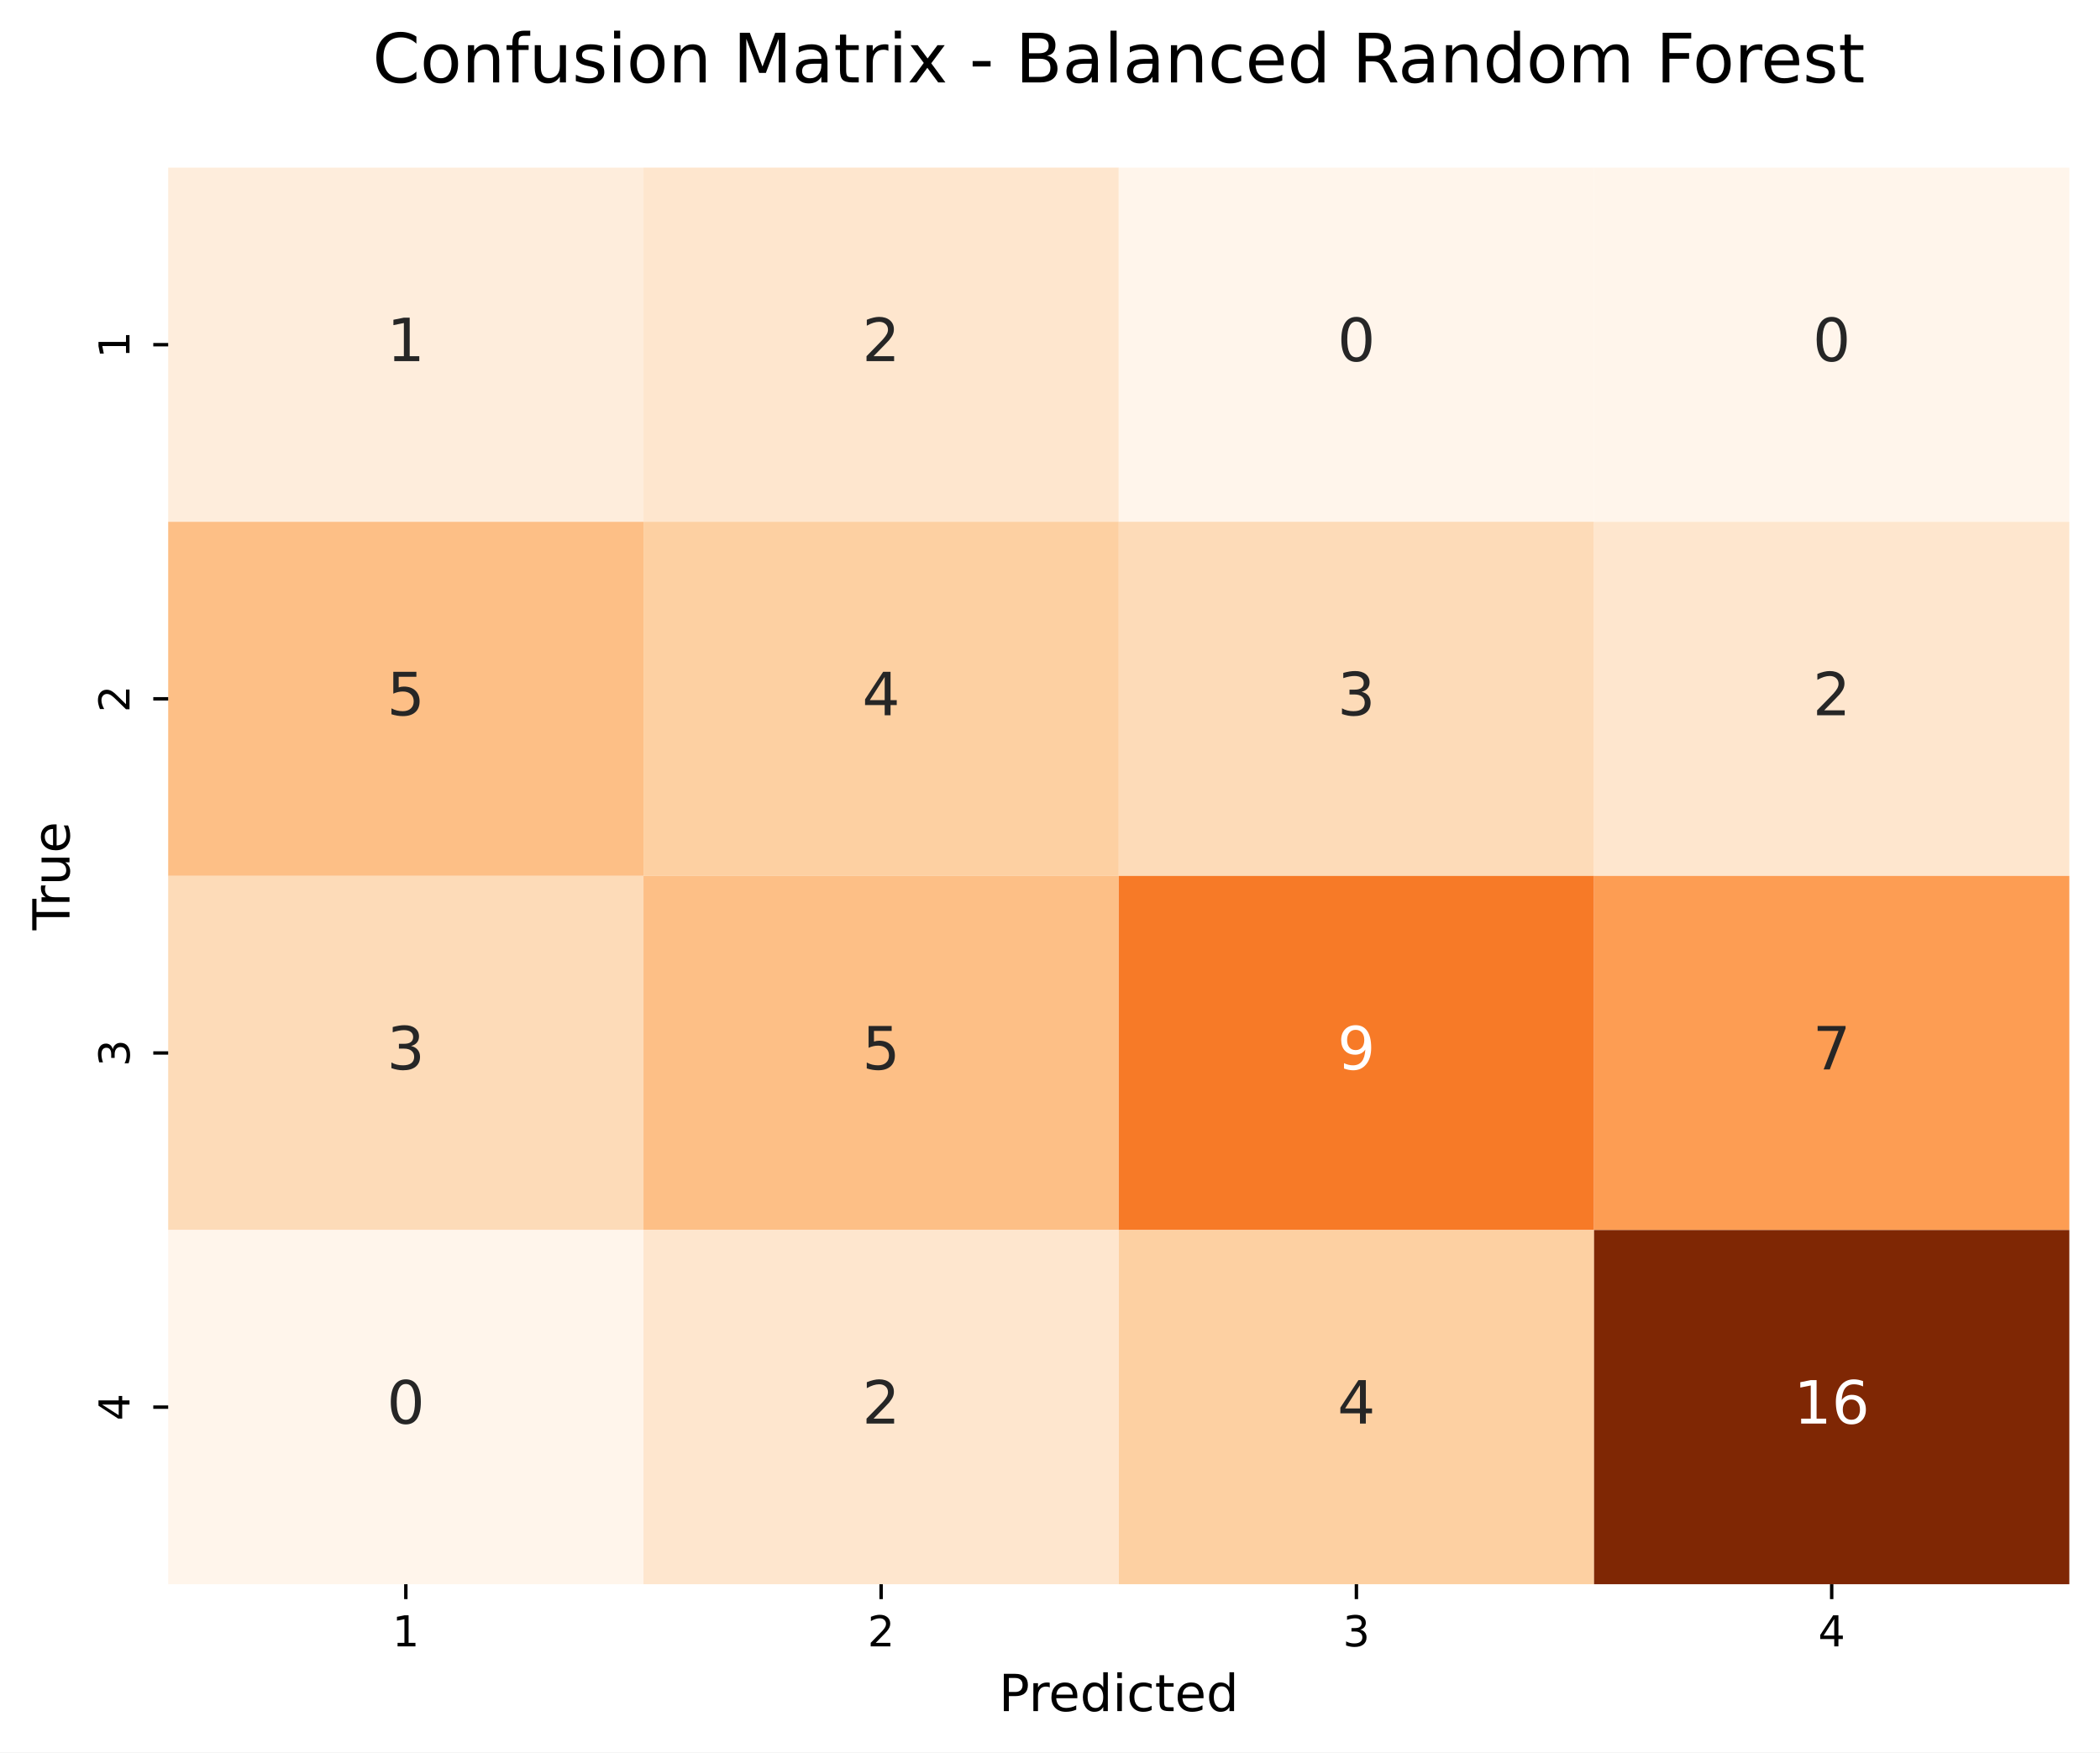
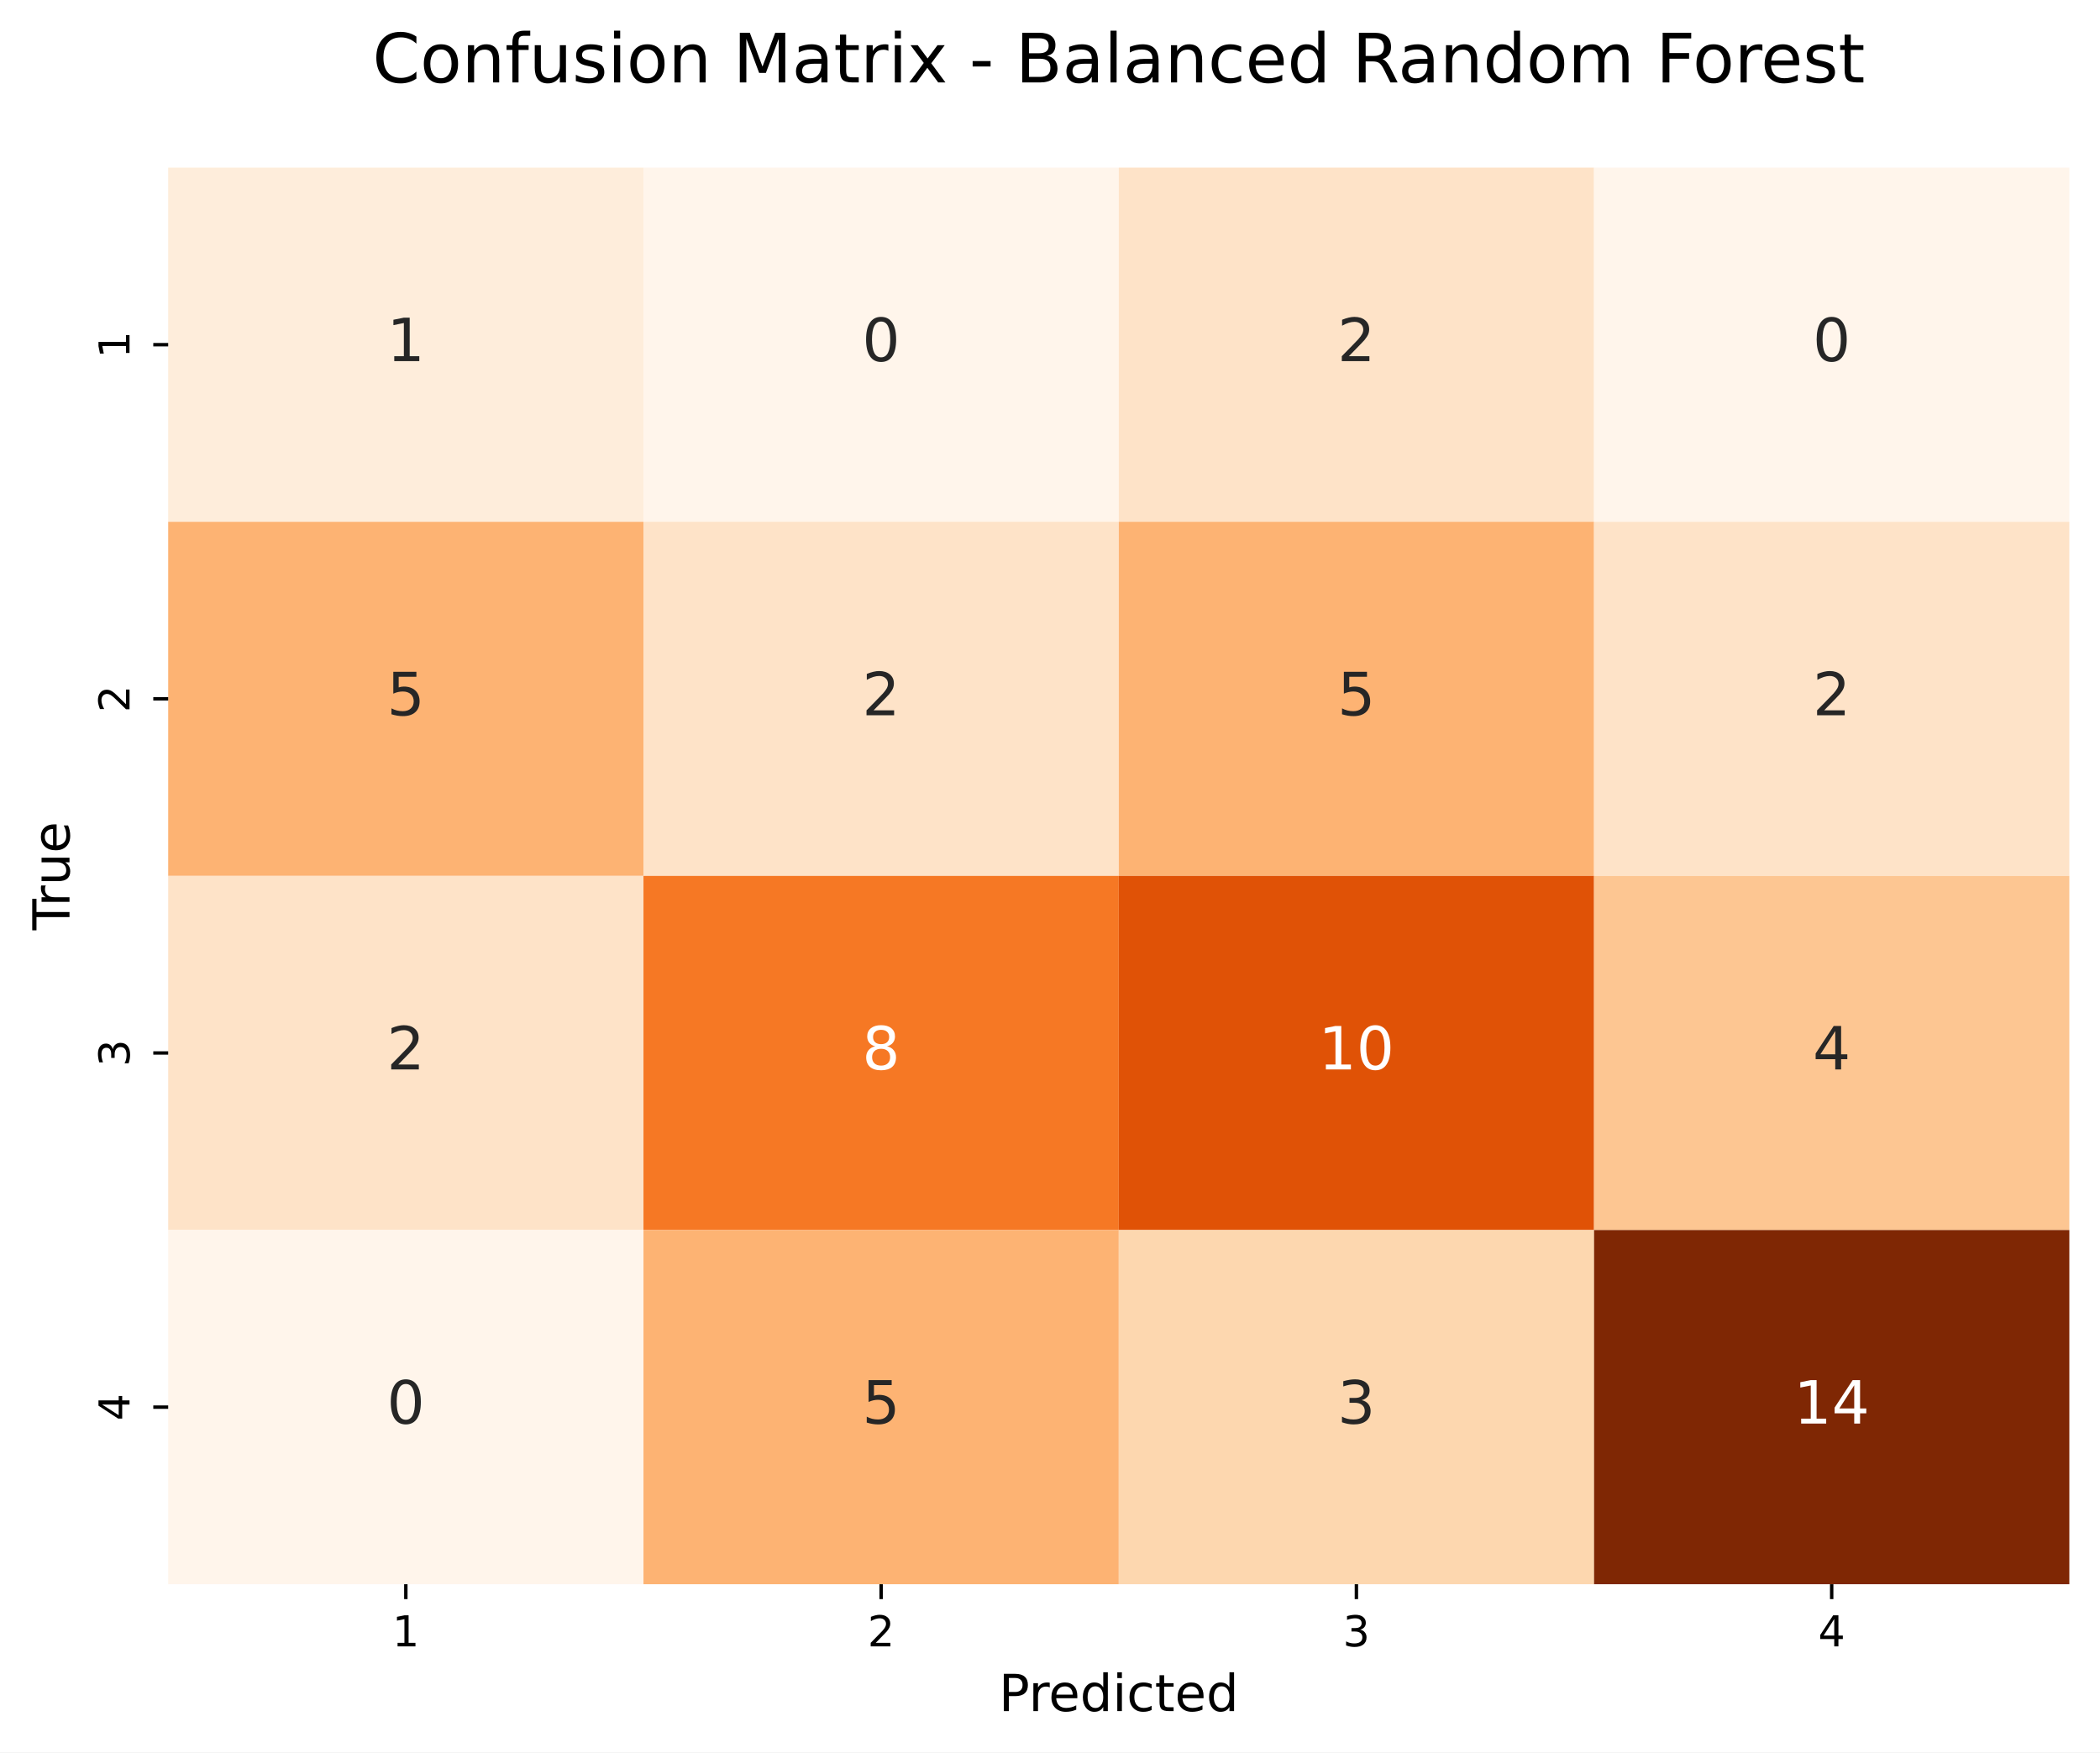
<svg xmlns="http://www.w3.org/2000/svg" xmlns:xlink="http://www.w3.org/1999/xlink" width="493.092pt" height="411.489pt" viewBox="0 0 493.092 411.489" version="1.1">
  <defs>
    <style type="text/css">*{stroke-linejoin: round; stroke-linecap: butt}</style>
  </defs>
  <g id="figure_1">
    <g id="patch_1">
      <path d="M 0 411.489  L 493.092 411.489  L 493.092 0  L 0 0  z " style="fill: #ffffff" />
    </g>
    <g id="axes_1">
      <g id="patch_2">
        <path d="M 39.492 371.998  L 485.892 371.998  L 485.892 39.358  L 39.492 39.358  z " style="fill: #ffffff" />
      </g>
      <g id="QuadMesh_1">
-         <path d="M 39.492 39.358  L 151.092 39.358  L 151.092 122.517  L 39.492 122.517  L 39.492 39.358  " clip-path="url(#p801f12bba6)" style="fill: #feeddc" />
-         <path d="M 151.092 39.358  L 262.692 39.358  L 262.692 122.517  L 151.092 122.517  L 151.092 39.358  " clip-path="url(#p801f12bba6)" style="fill: #fee6ce" />
-         <path d="M 262.692 39.358  L 374.292 39.358  L 374.292 122.517  L 262.692 122.517  L 262.692 39.358  " clip-path="url(#p801f12bba6)" style="fill: #fff5eb" />
-         <path d="M 374.292 39.358  L 485.892 39.358  L 485.892 122.517  L 374.292 122.517  L 374.292 39.358  " clip-path="url(#p801f12bba6)" style="fill: #fff5eb" />
-         <path d="M 39.492 122.517  L 151.092 122.517  L 151.092 205.678  L 39.492 205.678  L 39.492 122.517  " clip-path="url(#p801f12bba6)" style="fill: #fdbf86" />
-         <path d="M 151.092 122.517  L 262.692 122.517  L 262.692 205.678  L 151.092 205.678  L 151.092 122.517  " clip-path="url(#p801f12bba6)" style="fill: #fdd0a2" />
-         <path d="M 262.692 122.517  L 374.292 122.517  L 374.292 205.678  L 262.692 205.678  L 262.692 122.517  " clip-path="url(#p801f12bba6)" style="fill: #fddbb8" />
-         <path d="M 374.292 122.517  L 485.892 122.517  L 485.892 205.678  L 374.292 205.678  L 374.292 122.517  " clip-path="url(#p801f12bba6)" style="fill: #fee6ce" />
-         <path d="M 39.492 205.678  L 151.092 205.678  L 151.092 288.837  L 39.492 288.837  L 39.492 205.678  " clip-path="url(#p801f12bba6)" style="fill: #fddbb8" />
-         <path d="M 151.092 205.678  L 262.692 205.678  L 262.692 288.837  L 151.092 288.837  L 151.092 205.678  " clip-path="url(#p801f12bba6)" style="fill: #fdbf86" />
-         <path d="M 262.692 205.678  L 374.292 205.678  L 374.292 288.837  L 262.692 288.837  L 262.692 205.678  " clip-path="url(#p801f12bba6)" style="fill: #f77a27" />
-         <path d="M 374.292 205.678  L 485.892 205.678  L 485.892 288.837  L 374.292 288.837  L 374.292 205.678  " clip-path="url(#p801f12bba6)" style="fill: #fd9d53" />
-         <path d="M 39.492 288.837  L 151.092 288.837  L 151.092 371.998  L 39.492 371.998  L 39.492 288.837  " clip-path="url(#p801f12bba6)" style="fill: #fff5eb" />
-         <path d="M 151.092 288.837  L 262.692 288.837  L 262.692 371.998  L 151.092 371.998  L 151.092 288.837  " clip-path="url(#p801f12bba6)" style="fill: #fee6ce" />
-         <path d="M 262.692 288.837  L 374.292 288.837  L 374.292 371.998  L 262.692 371.998  L 262.692 288.837  " clip-path="url(#p801f12bba6)" style="fill: #fdd0a2" />
-         <path d="M 374.292 288.837  L 485.892 288.837  L 485.892 371.998  L 374.292 371.998  L 374.292 288.837  " clip-path="url(#p801f12bba6)" style="fill: #7f2704" />
+         <path d="M 39.492 39.358  L 151.092 39.358  L 151.092 122.517  L 39.492 122.517  L 39.492 39.358  " clip-path="url(#pe6eb6d1dbb)" style="fill: #feeddb" />
+         <path d="M 151.092 39.358  L 262.692 39.358  L 262.692 122.517  L 151.092 122.517  L 151.092 39.358  " clip-path="url(#pe6eb6d1dbb)" style="fill: #fff5eb" />
+         <path d="M 262.692 39.358  L 374.292 39.358  L 374.292 122.517  L 262.692 122.517  L 262.692 39.358  " clip-path="url(#pe6eb6d1dbb)" style="fill: #fee3c8" />
+         <path d="M 374.292 39.358  L 485.892 39.358  L 485.892 122.517  L 374.292 122.517  L 374.292 39.358  " clip-path="url(#pe6eb6d1dbb)" style="fill: #fff5eb" />
+         <path d="M 39.492 122.517  L 151.092 122.517  L 151.092 205.678  L 39.492 205.678  L 39.492 122.517  " clip-path="url(#pe6eb6d1dbb)" style="fill: #fdb373" />
+         <path d="M 151.092 122.517  L 262.692 122.517  L 262.692 205.678  L 151.092 205.678  L 151.092 122.517  " clip-path="url(#pe6eb6d1dbb)" style="fill: #fee3c8" />
+         <path d="M 262.692 122.517  L 374.292 122.517  L 374.292 205.678  L 262.692 205.678  L 262.692 122.517  " clip-path="url(#pe6eb6d1dbb)" style="fill: #fdb373" />
+         <path d="M 374.292 122.517  L 485.892 122.517  L 485.892 205.678  L 374.292 205.678  L 374.292 122.517  " clip-path="url(#pe6eb6d1dbb)" style="fill: #fee3c8" />
+         <path d="M 39.492 205.678  L 151.092 205.678  L 151.092 288.837  L 39.492 288.837  L 39.492 205.678  " clip-path="url(#pe6eb6d1dbb)" style="fill: #fee3c8" />
+         <path d="M 151.092 205.678  L 262.692 205.678  L 262.692 288.837  L 151.092 288.837  L 151.092 205.678  " clip-path="url(#pe6eb6d1dbb)" style="fill: #f67824" />
+         <path d="M 262.692 205.678  L 374.292 205.678  L 374.292 288.837  L 262.692 288.837  L 262.692 205.678  " clip-path="url(#pe6eb6d1dbb)" style="fill: #e05206" />
+         <path d="M 374.292 205.678  L 485.892 205.678  L 485.892 288.837  L 374.292 288.837  L 374.292 205.678  " clip-path="url(#pe6eb6d1dbb)" style="fill: #fdc692" />
+         <path d="M 39.492 288.837  L 151.092 288.837  L 151.092 371.998  L 39.492 371.998  L 39.492 288.837  " clip-path="url(#pe6eb6d1dbb)" style="fill: #fff5eb" />
+         <path d="M 151.092 288.837  L 262.692 288.837  L 262.692 371.998  L 151.092 371.998  L 151.092 288.837  " clip-path="url(#pe6eb6d1dbb)" style="fill: #fdb373" />
+         <path d="M 262.692 288.837  L 374.292 288.837  L 374.292 371.998  L 262.692 371.998  L 262.692 288.837  " clip-path="url(#pe6eb6d1dbb)" style="fill: #fdd7af" />
+         <path d="M 374.292 288.837  L 485.892 288.837  L 485.892 371.998  L 374.292 371.998  L 374.292 288.837  " clip-path="url(#pe6eb6d1dbb)" style="fill: #7f2704" />
      </g>
      <g id="matplotlib.axis_1">
        <g id="xtick_1">
          <g id="line2d_1">
            <defs>
-               <path id="m10da375bdc" d="M 0 0  L 0 3.5  " style="stroke: #000000; stroke-width: 0.8" />
+               <path id="m2ef5a093e8" d="M 0 0  L 0 3.5  " style="stroke: #000000; stroke-width: 0.8" />
            </defs>
            <g>
-               <use xlink:href="#m10da375bdc" x="95.292" y="371.998" style="stroke: #000000; stroke-width: 0.8" />
+               <use xlink:href="#m2ef5a093e8" x="95.292" y="371.998" style="stroke: #000000; stroke-width: 0.8" />
            </g>
          </g>
          <g id="text_1">
            <g transform="translate(92.11062 386.5959) scale(0.1 -0.1)">
              <defs>
                <path id="DejaVuSans-31" d="M 794 531  L 1825 531  L 1825 4091  L 703 3866  L 703 4441  L 1819 4666  L 2450 4666  L 2450 531  L 3481 531  L 3481 0  L 794 0  L 794 531  z " transform="scale(0.015625)" />
              </defs>
              <use xlink:href="#DejaVuSans-31" />
            </g>
          </g>
        </g>
        <g id="xtick_2">
          <g id="line2d_2">
            <g>
-               <use xlink:href="#m10da375bdc" x="206.892" y="371.998" style="stroke: #000000; stroke-width: 0.8" />
+               <use xlink:href="#m2ef5a093e8" x="206.892" y="371.998" style="stroke: #000000; stroke-width: 0.8" />
            </g>
          </g>
          <g id="text_2">
            <g transform="translate(203.7106 386.5959) scale(0.1 -0.1)">
              <defs>
                <path id="DejaVuSans-32" d="M 1228 531  L 3431 531  L 3431 0  L 469 0  L 469 531  Q 828 903 1448 1529  Q 2069 2156 2228 2338  Q 2531 2678 2651 2914  Q 2772 3150 2772 3378  Q 2772 3750 2511 3984  Q 2250 4219 1831 4219  Q 1534 4219 1204 4116  Q 875 4013 500 3803  L 500 4441  Q 881 4594 1212 4672  Q 1544 4750 1819 4750  Q 2544 4750 2975 4387  Q 3406 4025 3406 3419  Q 3406 3131 3298 2873  Q 3191 2616 2906 2266  Q 2828 2175 2409 1742  Q 1991 1309 1228 531  z " transform="scale(0.015625)" />
              </defs>
              <use xlink:href="#DejaVuSans-32" />
            </g>
          </g>
        </g>
        <g id="xtick_3">
          <g id="line2d_3">
            <g>
-               <use xlink:href="#m10da375bdc" x="318.492" y="371.998" style="stroke: #000000; stroke-width: 0.8" />
+               <use xlink:href="#m2ef5a093e8" x="318.492" y="371.998" style="stroke: #000000; stroke-width: 0.8" />
            </g>
          </g>
          <g id="text_3">
            <g transform="translate(315.3106 386.5959) scale(0.1 -0.1)">
              <defs>
                <path id="DejaVuSans-33" d="M 2597 2516  Q 3050 2419 3304 2112  Q 3559 1806 3559 1356  Q 3559 666 3084 287  Q 2609 -91 1734 -91  Q 1441 -91 1130 -33  Q 819 25 488 141  L 488 750  Q 750 597 1062 519  Q 1375 441 1716 441  Q 2309 441 2620 675  Q 2931 909 2931 1356  Q 2931 1769 2642 2001  Q 2353 2234 1838 2234  L 1294 2234  L 1294 2753  L 1863 2753  Q 2328 2753 2575 2939  Q 2822 3125 2822 3475  Q 2822 3834 2567 4026  Q 2313 4219 1838 4219  Q 1578 4219 1281 4162  Q 984 4106 628 3988  L 628 4550  Q 988 4650 1302 4700  Q 1616 4750 1894 4750  Q 2613 4750 3031 4423  Q 3450 4097 3450 3541  Q 3450 3153 3228 2886  Q 3006 2619 2597 2516  z " transform="scale(0.015625)" />
              </defs>
              <use xlink:href="#DejaVuSans-33" />
            </g>
          </g>
        </g>
        <g id="xtick_4">
          <g id="line2d_4">
            <g>
-               <use xlink:href="#m10da375bdc" x="430.092" y="371.998" style="stroke: #000000; stroke-width: 0.8" />
+               <use xlink:href="#m2ef5a093e8" x="430.092" y="371.998" style="stroke: #000000; stroke-width: 0.8" />
            </g>
          </g>
          <g id="text_4">
            <g transform="translate(426.9106 386.5959) scale(0.1 -0.1)">
              <defs>
                <path id="DejaVuSans-34" d="M 2419 4116  L 825 1625  L 2419 1625  L 2419 4116  z M 2253 4666  L 3047 4666  L 3047 1625  L 3713 1625  L 3713 1100  L 3047 1100  L 3047 0  L 2419 0  L 2419 1100  L 313 1100  L 313 1709  L 2253 4666  z " transform="scale(0.015625)" />
              </defs>
              <use xlink:href="#DejaVuSans-34" />
            </g>
          </g>
        </g>
        <g id="text_5">
          <g transform="translate(234.5275 401.7937) scale(0.12 -0.12)">
            <defs>
              <path id="DejaVuSans-50" d="M 1259 4147  L 1259 2394  L 2053 2394  Q 2494 2394 2734 2622  Q 2975 2850 2975 3272  Q 2975 3691 2734 3919  Q 2494 4147 2053 4147  L 1259 4147  z M 628 4666  L 2053 4666  Q 2838 4666 3239 4311  Q 3641 3956 3641 3272  Q 3641 2581 3239 2228  Q 2838 1875 2053 1875  L 1259 1875  L 1259 0  L 628 0  L 628 4666  z " transform="scale(0.015625)" />
              <path id="DejaVuSans-72" d="M 2631 2963  Q 2534 3019 2420 3045  Q 2306 3072 2169 3072  Q 1681 3072 1420 2755  Q 1159 2438 1159 1844  L 1159 0  L 581 0  L 581 3500  L 1159 3500  L 1159 2956  Q 1341 3275 1631 3429  Q 1922 3584 2338 3584  Q 2397 3584 2469 3576  Q 2541 3569 2628 3553  L 2631 2963  z " transform="scale(0.015625)" />
              <path id="DejaVuSans-65" d="M 3597 1894  L 3597 1613  L 953 1613  Q 991 1019 1311 708  Q 1631 397 2203 397  Q 2534 397 2845 478  Q 3156 559 3463 722  L 3463 178  Q 3153 47 2828 -22  Q 2503 -91 2169 -91  Q 1331 -91 842 396  Q 353 884 353 1716  Q 353 2575 817 3079  Q 1281 3584 2069 3584  Q 2775 3584 3186 3129  Q 3597 2675 3597 1894  z M 3022 2063  Q 3016 2534 2758 2815  Q 2500 3097 2075 3097  Q 1594 3097 1305 2825  Q 1016 2553 972 2059  L 3022 2063  z " transform="scale(0.015625)" />
              <path id="DejaVuSans-64" d="M 2906 2969  L 2906 4863  L 3481 4863  L 3481 0  L 2906 0  L 2906 525  Q 2725 213 2448 61  Q 2172 -91 1784 -91  Q 1150 -91 751 415  Q 353 922 353 1747  Q 353 2572 751 3078  Q 1150 3584 1784 3584  Q 2172 3584 2448 3432  Q 2725 3281 2906 2969  z M 947 1747  Q 947 1113 1208 752  Q 1469 391 1925 391  Q 2381 391 2643 752  Q 2906 1113 2906 1747  Q 2906 2381 2643 2742  Q 2381 3103 1925 3103  Q 1469 3103 1208 2742  Q 947 2381 947 1747  z " transform="scale(0.015625)" />
              <path id="DejaVuSans-69" d="M 603 3500  L 1178 3500  L 1178 0  L 603 0  L 603 3500  z M 603 4863  L 1178 4863  L 1178 4134  L 603 4134  L 603 4863  z " transform="scale(0.015625)" />
              <path id="DejaVuSans-63" d="M 3122 3366  L 3122 2828  Q 2878 2963 2633 3030  Q 2388 3097 2138 3097  Q 1578 3097 1268 2742  Q 959 2388 959 1747  Q 959 1106 1268 751  Q 1578 397 2138 397  Q 2388 397 2633 464  Q 2878 531 3122 666  L 3122 134  Q 2881 22 2623 -34  Q 2366 -91 2075 -91  Q 1284 -91 818 406  Q 353 903 353 1747  Q 353 2603 823 3093  Q 1294 3584 2113 3584  Q 2378 3584 2631 3529  Q 2884 3475 3122 3366  z " transform="scale(0.015625)" />
              <path id="DejaVuSans-74" d="M 1172 4494  L 1172 3500  L 2356 3500  L 2356 3053  L 1172 3053  L 1172 1153  Q 1172 725 1289 603  Q 1406 481 1766 481  L 2356 481  L 2356 0  L 1766 0  Q 1100 0 847 248  Q 594 497 594 1153  L 594 3053  L 172 3053  L 172 3500  L 594 3500  L 594 4494  L 1172 4494  z " transform="scale(0.015625)" />
            </defs>
            <use xlink:href="#DejaVuSans-50" />
            <use xlink:href="#DejaVuSans-72" transform="translate(58.55273 0)" />
            <use xlink:href="#DejaVuSans-65" transform="translate(97.41602 0)" />
            <use xlink:href="#DejaVuSans-64" transform="translate(158.9395 0)" />
            <use xlink:href="#DejaVuSans-69" transform="translate(222.416 0)" />
            <use xlink:href="#DejaVuSans-63" transform="translate(250.1992 0)" />
            <use xlink:href="#DejaVuSans-74" transform="translate(305.1797 0)" />
            <use xlink:href="#DejaVuSans-65" transform="translate(344.3887 0)" />
            <use xlink:href="#DejaVuSans-64" transform="translate(405.9121 0)" />
          </g>
        </g>
      </g>
      <g id="matplotlib.axis_2">
        <g id="ytick_1">
          <g id="line2d_5">
            <defs>
-               <path id="mdea8ae7c4a" d="M 0 0  L -3.5 0  " style="stroke: #000000; stroke-width: 0.8" />
+               <path id="m509cee7796" d="M 0 0  L -3.5 0  " style="stroke: #000000; stroke-width: 0.8" />
            </defs>
            <g>
-               <use xlink:href="#mdea8ae7c4a" x="39.492" y="80.938" style="stroke: #000000; stroke-width: 0.8" />
+               <use xlink:href="#m509cee7796" x="39.492" y="80.938" style="stroke: #000000; stroke-width: 0.8" />
            </g>
          </g>
          <g id="text_6">
            <g transform="translate(30.41219 84.11875) rotate(-90) scale(0.1 -0.1)">
              <use xlink:href="#DejaVuSans-31" />
            </g>
          </g>
        </g>
        <g id="ytick_2">
          <g id="line2d_6">
            <g>
-               <use xlink:href="#mdea8ae7c4a" x="39.492" y="164.097" style="stroke: #000000; stroke-width: 0.8" />
+               <use xlink:href="#m509cee7796" x="39.492" y="164.097" style="stroke: #000000; stroke-width: 0.8" />
            </g>
          </g>
          <g id="text_7">
            <g transform="translate(30.41219 167.2788) rotate(-90) scale(0.1 -0.1)">
              <use xlink:href="#DejaVuSans-32" />
            </g>
          </g>
        </g>
        <g id="ytick_3">
          <g id="line2d_7">
            <g>
-               <use xlink:href="#mdea8ae7c4a" x="39.492" y="247.257" style="stroke: #000000; stroke-width: 0.8" />
+               <use xlink:href="#m509cee7796" x="39.492" y="247.257" style="stroke: #000000; stroke-width: 0.8" />
            </g>
          </g>
          <g id="text_8">
            <g transform="translate(30.41219 250.4387) rotate(-90) scale(0.1 -0.1)">
              <use xlink:href="#DejaVuSans-33" />
            </g>
          </g>
        </g>
        <g id="ytick_4">
          <g id="line2d_8">
            <g>
-               <use xlink:href="#mdea8ae7c4a" x="39.492" y="330.418" style="stroke: #000000; stroke-width: 0.8" />
+               <use xlink:href="#m509cee7796" x="39.492" y="330.418" style="stroke: #000000; stroke-width: 0.8" />
            </g>
          </g>
          <g id="text_9">
            <g transform="translate(30.41219 333.5987) rotate(-90) scale(0.1 -0.1)">
              <use xlink:href="#DejaVuSans-34" />
            </g>
          </g>
        </g>
        <g id="text_10">
          <g transform="translate(16.31812 218.4181) rotate(-90) scale(0.12 -0.12)">
            <defs>
              <path id="DejaVuSans-54" d="M -19 4666  L 3928 4666  L 3928 4134  L 2272 4134  L 2272 0  L 1638 0  L 1638 4134  L -19 4134  L -19 4666  z " transform="scale(0.015625)" />
              <path id="DejaVuSans-75" d="M 544 1381  L 544 3500  L 1119 3500  L 1119 1403  Q 1119 906 1312 657  Q 1506 409 1894 409  Q 2359 409 2629 706  Q 2900 1003 2900 1516  L 2900 3500  L 3475 3500  L 3475 0  L 2900 0  L 2900 538  Q 2691 219 2414 64  Q 2138 -91 1772 -91  Q 1169 -91 856 284  Q 544 659 544 1381  z M 1991 3584  L 1991 3584  z " transform="scale(0.015625)" />
            </defs>
            <use xlink:href="#DejaVuSans-54" />
            <use xlink:href="#DejaVuSans-72" transform="translate(46.33398 0)" />
            <use xlink:href="#DejaVuSans-75" transform="translate(87.44727 0)" />
            <use xlink:href="#DejaVuSans-65" transform="translate(150.8262 0)" />
          </g>
        </g>
      </g>
      <g id="text_11">
        <g style="fill: #262626" transform="translate(90.83813 84.80062) scale(0.14 -0.14)">
          <use xlink:href="#DejaVuSans-31" />
        </g>
      </g>
      <g id="text_12">
        <g style="fill: #262626" transform="translate(202.4381 84.80062) scale(0.14 -0.14)">
-           <use xlink:href="#DejaVuSans-32" />
-         </g>
-       </g>
-       <g id="text_13">
-         <g style="fill: #262626" transform="translate(314.0381 84.80062) scale(0.14 -0.14)">
          <defs>
            <path id="DejaVuSans-30" d="M 2034 4250  Q 1547 4250 1301 3770  Q 1056 3291 1056 2328  Q 1056 1369 1301 889  Q 1547 409 2034 409  Q 2525 409 2770 889  Q 3016 1369 3016 2328  Q 3016 3291 2770 3770  Q 2525 4250 2034 4250  z M 2034 4750  Q 2819 4750 3233 4129  Q 3647 3509 3647 2328  Q 3647 1150 3233 529  Q 2819 -91 2034 -91  Q 1250 -91 836 529  Q 422 1150 422 2328  Q 422 3509 836 4129  Q 1250 4750 2034 4750  z " transform="scale(0.015625)" />
          </defs>
          <use xlink:href="#DejaVuSans-30" />
+         </g>
+       </g>
+       <g id="text_13">
+         <g style="fill: #262626" transform="translate(314.0381 84.80062) scale(0.14 -0.14)">
+           <use xlink:href="#DejaVuSans-32" />
        </g>
      </g>
      <g id="text_14">
        <g style="fill: #262626" transform="translate(425.6381 84.80062) scale(0.14 -0.14)">
          <use xlink:href="#DejaVuSans-30" />
        </g>
      </g>
      <g id="text_15">
        <g style="fill: #262626" transform="translate(90.83813 167.9606) scale(0.14 -0.14)">
          <defs>
            <path id="DejaVuSans-35" d="M 691 4666  L 3169 4666  L 3169 4134  L 1269 4134  L 1269 2991  Q 1406 3038 1543 3061  Q 1681 3084 1819 3084  Q 2600 3084 3056 2656  Q 3513 2228 3513 1497  Q 3513 744 3044 326  Q 2575 -91 1722 -91  Q 1428 -91 1123 -41  Q 819 9 494 109  L 494 744  Q 775 591 1075 516  Q 1375 441 1709 441  Q 2250 441 2565 725  Q 2881 1009 2881 1497  Q 2881 1984 2565 2268  Q 2250 2553 1709 2553  Q 1456 2553 1204 2497  Q 953 2441 691 2322  L 691 4666  z " transform="scale(0.015625)" />
          </defs>
          <use xlink:href="#DejaVuSans-35" />
        </g>
      </g>
      <g id="text_16">
        <g style="fill: #262626" transform="translate(202.4381 167.9606) scale(0.14 -0.14)">
-           <use xlink:href="#DejaVuSans-34" />
+           <use xlink:href="#DejaVuSans-32" />
        </g>
      </g>
      <g id="text_17">
        <g style="fill: #262626" transform="translate(314.0381 167.9606) scale(0.14 -0.14)">
-           <use xlink:href="#DejaVuSans-33" />
+           <use xlink:href="#DejaVuSans-35" />
        </g>
      </g>
      <g id="text_18">
        <g style="fill: #262626" transform="translate(425.6381 167.9606) scale(0.14 -0.14)">
          <use xlink:href="#DejaVuSans-32" />
        </g>
      </g>
      <g id="text_19">
        <g style="fill: #262626" transform="translate(90.83813 251.1206) scale(0.14 -0.14)">
-           <use xlink:href="#DejaVuSans-33" />
+           <use xlink:href="#DejaVuSans-32" />
        </g>
      </g>
      <g id="text_20">
-         <g style="fill: #262626" transform="translate(202.4381 251.1206) scale(0.14 -0.14)">
-           <use xlink:href="#DejaVuSans-35" />
+         <g style="fill: #ffffff" transform="translate(202.4381 251.1206) scale(0.14 -0.14)">
+           <defs>
+             <path id="DejaVuSans-38" d="M 2034 2216  Q 1584 2216 1326 1975  Q 1069 1734 1069 1313  Q 1069 891 1326 650  Q 1584 409 2034 409  Q 2484 409 2743 651  Q 3003 894 3003 1313  Q 3003 1734 2745 1975  Q 2488 2216 2034 2216  z M 1403 2484  Q 997 2584 770 2862  Q 544 3141 544 3541  Q 544 4100 942 4425  Q 1341 4750 2034 4750  Q 2731 4750 3128 4425  Q 3525 4100 3525 3541  Q 3525 3141 3298 2862  Q 3072 2584 2669 2484  Q 3125 2378 3379 2068  Q 3634 1759 3634 1313  Q 3634 634 3220 271  Q 2806 -91 2034 -91  Q 1263 -91 848 271  Q 434 634 434 1313  Q 434 1759 690 2068  Q 947 2378 1403 2484  z M 1172 3481  Q 1172 3119 1398 2916  Q 1625 2713 2034 2713  Q 2441 2713 2670 2916  Q 2900 3119 2900 3481  Q 2900 3844 2670 4047  Q 2441 4250 2034 4250  Q 1625 4250 1398 4047  Q 1172 3844 1172 3481  z " transform="scale(0.015625)" />
+           </defs>
+           <use xlink:href="#DejaVuSans-38" />
        </g>
      </g>
      <g id="text_21">
-         <g style="fill: #ffffff" transform="translate(314.0381 251.1206) scale(0.14 -0.14)">
-           <defs>
-             <path id="DejaVuSans-39" d="M 703 97  L 703 672  Q 941 559 1184 500  Q 1428 441 1663 441  Q 2288 441 2617 861  Q 2947 1281 2994 2138  Q 2813 1869 2534 1725  Q 2256 1581 1919 1581  Q 1219 1581 811 2004  Q 403 2428 403 3163  Q 403 3881 828 4315  Q 1253 4750 1959 4750  Q 2769 4750 3195 4129  Q 3622 3509 3622 2328  Q 3622 1225 3098 567  Q 2575 -91 1691 -91  Q 1453 -91 1209 -44  Q 966 3 703 97  z M 1959 2075  Q 2384 2075 2632 2365  Q 2881 2656 2881 3163  Q 2881 3666 2632 3958  Q 2384 4250 1959 4250  Q 1534 4250 1286 3958  Q 1038 3666 1038 3163  Q 1038 2656 1286 2365  Q 1534 2075 1959 2075  z " transform="scale(0.015625)" />
-           </defs>
-           <use xlink:href="#DejaVuSans-39" />
+         <g style="fill: #ffffff" transform="translate(309.5844 251.1206) scale(0.14 -0.14)">
+           <use xlink:href="#DejaVuSans-31" />
+           <use xlink:href="#DejaVuSans-30" transform="translate(63.62305 0)" />
        </g>
      </g>
      <g id="text_22">
        <g style="fill: #262626" transform="translate(425.6381 251.1206) scale(0.14 -0.14)">
-           <defs>
-             <path id="DejaVuSans-37" d="M 525 4666  L 3525 4666  L 3525 4397  L 1831 0  L 1172 0  L 2766 4134  L 525 4134  L 525 4666  z " transform="scale(0.015625)" />
-           </defs>
-           <use xlink:href="#DejaVuSans-37" />
+           <use xlink:href="#DejaVuSans-34" />
        </g>
      </g>
      <g id="text_23">
        <g style="fill: #262626" transform="translate(90.83813 334.2806) scale(0.14 -0.14)">
          <use xlink:href="#DejaVuSans-30" />
        </g>
      </g>
      <g id="text_24">
        <g style="fill: #262626" transform="translate(202.4381 334.2806) scale(0.14 -0.14)">
-           <use xlink:href="#DejaVuSans-32" />
+           <use xlink:href="#DejaVuSans-35" />
        </g>
      </g>
      <g id="text_25">
        <g style="fill: #262626" transform="translate(314.0381 334.2806) scale(0.14 -0.14)">
-           <use xlink:href="#DejaVuSans-34" />
+           <use xlink:href="#DejaVuSans-33" />
        </g>
      </g>
      <g id="text_26">
        <g style="fill: #ffffff" transform="translate(421.1844 334.2806) scale(0.14 -0.14)">
-           <defs>
-             <path id="DejaVuSans-36" d="M 2113 2584  Q 1688 2584 1439 2293  Q 1191 2003 1191 1497  Q 1191 994 1439 701  Q 1688 409 2113 409  Q 2538 409 2786 701  Q 3034 994 3034 1497  Q 3034 2003 2786 2293  Q 2538 2584 2113 2584  z M 3366 4563  L 3366 3988  Q 3128 4100 2886 4159  Q 2644 4219 2406 4219  Q 1781 4219 1451 3797  Q 1122 3375 1075 2522  Q 1259 2794 1537 2939  Q 1816 3084 2150 3084  Q 2853 3084 3261 2657  Q 3669 2231 3669 1497  Q 3669 778 3244 343  Q 2819 -91 2113 -91  Q 1303 -91 875 529  Q 447 1150 447 2328  Q 447 3434 972 4092  Q 1497 4750 2381 4750  Q 2619 4750 2861 4703  Q 3103 4656 3366 4563  z " transform="scale(0.015625)" />
-           </defs>
          <use xlink:href="#DejaVuSans-31" />
-           <use xlink:href="#DejaVuSans-36" transform="translate(63.62305 0)" />
+           <use xlink:href="#DejaVuSans-34" transform="translate(63.62305 0)" />
        </g>
      </g>
      <g id="text_27">
        <g transform="translate(87.46813 19.3575) scale(0.16 -0.16)">
          <defs>
            <path id="DejaVuSans-43" d="M 4122 4306  L 4122 3641  Q 3803 3938 3442 4084  Q 3081 4231 2675 4231  Q 1875 4231 1450 3742  Q 1025 3253 1025 2328  Q 1025 1406 1450 917  Q 1875 428 2675 428  Q 3081 428 3442 575  Q 3803 722 4122 1019  L 4122 359  Q 3791 134 3420 21  Q 3050 -91 2638 -91  Q 1578 -91 968 557  Q 359 1206 359 2328  Q 359 3453 968 4101  Q 1578 4750 2638 4750  Q 3056 4750 3426 4639  Q 3797 4528 4122 4306  z " transform="scale(0.015625)" />
            <path id="DejaVuSans-6f" d="M 1959 3097  Q 1497 3097 1228 2736  Q 959 2375 959 1747  Q 959 1119 1226 758  Q 1494 397 1959 397  Q 2419 397 2687 759  Q 2956 1122 2956 1747  Q 2956 2369 2687 2733  Q 2419 3097 1959 3097  z M 1959 3584  Q 2709 3584 3137 3096  Q 3566 2609 3566 1747  Q 3566 888 3137 398  Q 2709 -91 1959 -91  Q 1206 -91 779 398  Q 353 888 353 1747  Q 353 2609 779 3096  Q 1206 3584 1959 3584  z " transform="scale(0.015625)" />
            <path id="DejaVuSans-6e" d="M 3513 2113  L 3513 0  L 2938 0  L 2938 2094  Q 2938 2591 2744 2837  Q 2550 3084 2163 3084  Q 1697 3084 1428 2787  Q 1159 2491 1159 1978  L 1159 0  L 581 0  L 581 3500  L 1159 3500  L 1159 2956  Q 1366 3272 1645 3428  Q 1925 3584 2291 3584  Q 2894 3584 3203 3211  Q 3513 2838 3513 2113  z " transform="scale(0.015625)" />
            <path id="DejaVuSans-66" d="M 2375 4863  L 2375 4384  L 1825 4384  Q 1516 4384 1395 4259  Q 1275 4134 1275 3809  L 1275 3500  L 2222 3500  L 2222 3053  L 1275 3053  L 1275 0  L 697 0  L 697 3053  L 147 3053  L 147 3500  L 697 3500  L 697 3744  Q 697 4328 969 4595  Q 1241 4863 1831 4863  L 2375 4863  z " transform="scale(0.015625)" />
            <path id="DejaVuSans-73" d="M 2834 3397  L 2834 2853  Q 2591 2978 2328 3040  Q 2066 3103 1784 3103  Q 1356 3103 1142 2972  Q 928 2841 928 2578  Q 928 2378 1081 2264  Q 1234 2150 1697 2047  L 1894 2003  Q 2506 1872 2764 1633  Q 3022 1394 3022 966  Q 3022 478 2636 193  Q 2250 -91 1575 -91  Q 1294 -91 989 -36  Q 684 19 347 128  L 347 722  Q 666 556 975 473  Q 1284 391 1588 391  Q 1994 391 2212 530  Q 2431 669 2431 922  Q 2431 1156 2273 1281  Q 2116 1406 1581 1522  L 1381 1569  Q 847 1681 609 1914  Q 372 2147 372 2553  Q 372 3047 722 3315  Q 1072 3584 1716 3584  Q 2034 3584 2315 3537  Q 2597 3491 2834 3397  z " transform="scale(0.015625)" />
            <path id="DejaVuSans-20" transform="scale(0.015625)" />
            <path id="DejaVuSans-4d" d="M 628 4666  L 1569 4666  L 2759 1491  L 3956 4666  L 4897 4666  L 4897 0  L 4281 0  L 4281 4097  L 3078 897  L 2444 897  L 1241 4097  L 1241 0  L 628 0  L 628 4666  z " transform="scale(0.015625)" />
            <path id="DejaVuSans-61" d="M 2194 1759  Q 1497 1759 1228 1600  Q 959 1441 959 1056  Q 959 750 1161 570  Q 1363 391 1709 391  Q 2188 391 2477 730  Q 2766 1069 2766 1631  L 2766 1759  L 2194 1759  z M 3341 1997  L 3341 0  L 2766 0  L 2766 531  Q 2569 213 2275 61  Q 1981 -91 1556 -91  Q 1019 -91 701 211  Q 384 513 384 1019  Q 384 1609 779 1909  Q 1175 2209 1959 2209  L 2766 2209  L 2766 2266  Q 2766 2663 2505 2880  Q 2244 3097 1772 3097  Q 1472 3097 1187 3025  Q 903 2953 641 2809  L 641 3341  Q 956 3463 1253 3523  Q 1550 3584 1831 3584  Q 2591 3584 2966 3190  Q 3341 2797 3341 1997  z " transform="scale(0.015625)" />
            <path id="DejaVuSans-78" d="M 3513 3500  L 2247 1797  L 3578 0  L 2900 0  L 1881 1375  L 863 0  L 184 0  L 1544 1831  L 300 3500  L 978 3500  L 1906 2253  L 2834 3500  L 3513 3500  z " transform="scale(0.015625)" />
            <path id="DejaVuSans-2d" d="M 313 2009  L 1997 2009  L 1997 1497  L 313 1497  L 313 2009  z " transform="scale(0.015625)" />
            <path id="DejaVuSans-42" d="M 1259 2228  L 1259 519  L 2272 519  Q 2781 519 3026 730  Q 3272 941 3272 1375  Q 3272 1813 3026 2020  Q 2781 2228 2272 2228  L 1259 2228  z M 1259 4147  L 1259 2741  L 2194 2741  Q 2656 2741 2882 2914  Q 3109 3088 3109 3444  Q 3109 3797 2882 3972  Q 2656 4147 2194 4147  L 1259 4147  z M 628 4666  L 2241 4666  Q 2963 4666 3353 4366  Q 3744 4066 3744 3513  Q 3744 3084 3544 2831  Q 3344 2578 2956 2516  Q 3422 2416 3680 2098  Q 3938 1781 3938 1306  Q 3938 681 3513 340  Q 3088 0 2303 0  L 628 0  L 628 4666  z " transform="scale(0.015625)" />
            <path id="DejaVuSans-6c" d="M 603 4863  L 1178 4863  L 1178 0  L 603 0  L 603 4863  z " transform="scale(0.015625)" />
            <path id="DejaVuSans-52" d="M 2841 2188  Q 3044 2119 3236 1894  Q 3428 1669 3622 1275  L 4263 0  L 3584 0  L 2988 1197  Q 2756 1666 2539 1819  Q 2322 1972 1947 1972  L 1259 1972  L 1259 0  L 628 0  L 628 4666  L 2053 4666  Q 2853 4666 3247 4331  Q 3641 3997 3641 3322  Q 3641 2881 3436 2590  Q 3231 2300 2841 2188  z M 1259 4147  L 1259 2491  L 2053 2491  Q 2509 2491 2742 2702  Q 2975 2913 2975 3322  Q 2975 3731 2742 3939  Q 2509 4147 2053 4147  L 1259 4147  z " transform="scale(0.015625)" />
            <path id="DejaVuSans-6d" d="M 3328 2828  Q 3544 3216 3844 3400  Q 4144 3584 4550 3584  Q 5097 3584 5394 3201  Q 5691 2819 5691 2113  L 5691 0  L 5113 0  L 5113 2094  Q 5113 2597 4934 2840  Q 4756 3084 4391 3084  Q 3944 3084 3684 2787  Q 3425 2491 3425 1978  L 3425 0  L 2847 0  L 2847 2094  Q 2847 2600 2669 2842  Q 2491 3084 2119 3084  Q 1678 3084 1418 2786  Q 1159 2488 1159 1978  L 1159 0  L 581 0  L 581 3500  L 1159 3500  L 1159 2956  Q 1356 3278 1631 3431  Q 1906 3584 2284 3584  Q 2666 3584 2933 3390  Q 3200 3197 3328 2828  z " transform="scale(0.015625)" />
            <path id="DejaVuSans-46" d="M 628 4666  L 3309 4666  L 3309 4134  L 1259 4134  L 1259 2759  L 3109 2759  L 3109 2228  L 1259 2228  L 1259 0  L 628 0  L 628 4666  z " transform="scale(0.015625)" />
          </defs>
          <use xlink:href="#DejaVuSans-43" />
          <use xlink:href="#DejaVuSans-6f" transform="translate(69.82422 0)" />
          <use xlink:href="#DejaVuSans-6e" transform="translate(131.0059 0)" />
          <use xlink:href="#DejaVuSans-66" transform="translate(194.3848 0)" />
          <use xlink:href="#DejaVuSans-75" transform="translate(229.5898 0)" />
          <use xlink:href="#DejaVuSans-73" transform="translate(292.9688 0)" />
          <use xlink:href="#DejaVuSans-69" transform="translate(345.0684 0)" />
          <use xlink:href="#DejaVuSans-6f" transform="translate(372.8516 0)" />
          <use xlink:href="#DejaVuSans-6e" transform="translate(434.0332 0)" />
          <use xlink:href="#DejaVuSans-20" transform="translate(497.4121 0)" />
          <use xlink:href="#DejaVuSans-4d" transform="translate(529.1992 0)" />
          <use xlink:href="#DejaVuSans-61" transform="translate(615.4785 0)" />
          <use xlink:href="#DejaVuSans-74" transform="translate(676.7578 0)" />
          <use xlink:href="#DejaVuSans-72" transform="translate(715.9668 0)" />
          <use xlink:href="#DejaVuSans-69" transform="translate(757.0801 0)" />
          <use xlink:href="#DejaVuSans-78" transform="translate(784.8633 0)" />
          <use xlink:href="#DejaVuSans-20" transform="translate(844.043 0)" />
          <use xlink:href="#DejaVuSans-2d" transform="translate(875.8301 0)" />
          <use xlink:href="#DejaVuSans-20" transform="translate(911.9141 0)" />
          <use xlink:href="#DejaVuSans-42" transform="translate(943.7012 0)" />
          <use xlink:href="#DejaVuSans-61" transform="translate(1012.305 0)" />
          <use xlink:href="#DejaVuSans-6c" transform="translate(1073.584 0)" />
          <use xlink:href="#DejaVuSans-61" transform="translate(1101.367 0)" />
          <use xlink:href="#DejaVuSans-6e" transform="translate(1162.646 0)" />
          <use xlink:href="#DejaVuSans-63" transform="translate(1226.025 0)" />
          <use xlink:href="#DejaVuSans-65" transform="translate(1281.006 0)" />
          <use xlink:href="#DejaVuSans-64" transform="translate(1342.529 0)" />
          <use xlink:href="#DejaVuSans-20" transform="translate(1406.006 0)" />
          <use xlink:href="#DejaVuSans-52" transform="translate(1437.793 0)" />
          <use xlink:href="#DejaVuSans-61" transform="translate(1505.025 0)" />
          <use xlink:href="#DejaVuSans-6e" transform="translate(1566.305 0)" />
          <use xlink:href="#DejaVuSans-64" transform="translate(1629.684 0)" />
          <use xlink:href="#DejaVuSans-6f" transform="translate(1693.16 0)" />
          <use xlink:href="#DejaVuSans-6d" transform="translate(1754.342 0)" />
          <use xlink:href="#DejaVuSans-20" transform="translate(1851.754 0)" />
          <use xlink:href="#DejaVuSans-46" transform="translate(1883.541 0)" />
          <use xlink:href="#DejaVuSans-6f" transform="translate(1937.436 0)" />
          <use xlink:href="#DejaVuSans-72" transform="translate(1998.617 0)" />
          <use xlink:href="#DejaVuSans-65" transform="translate(2037.48 0)" />
          <use xlink:href="#DejaVuSans-73" transform="translate(2099.004 0)" />
          <use xlink:href="#DejaVuSans-74" transform="translate(2151.104 0)" />
        </g>
      </g>
    </g>
  </g>
  <defs>
-     <clipPath id="p801f12bba6">
+     <clipPath id="pe6eb6d1dbb">
      <rect x="39.492" y="39.358" width="446.4" height="332.64" />
    </clipPath>
  </defs>
</svg>
